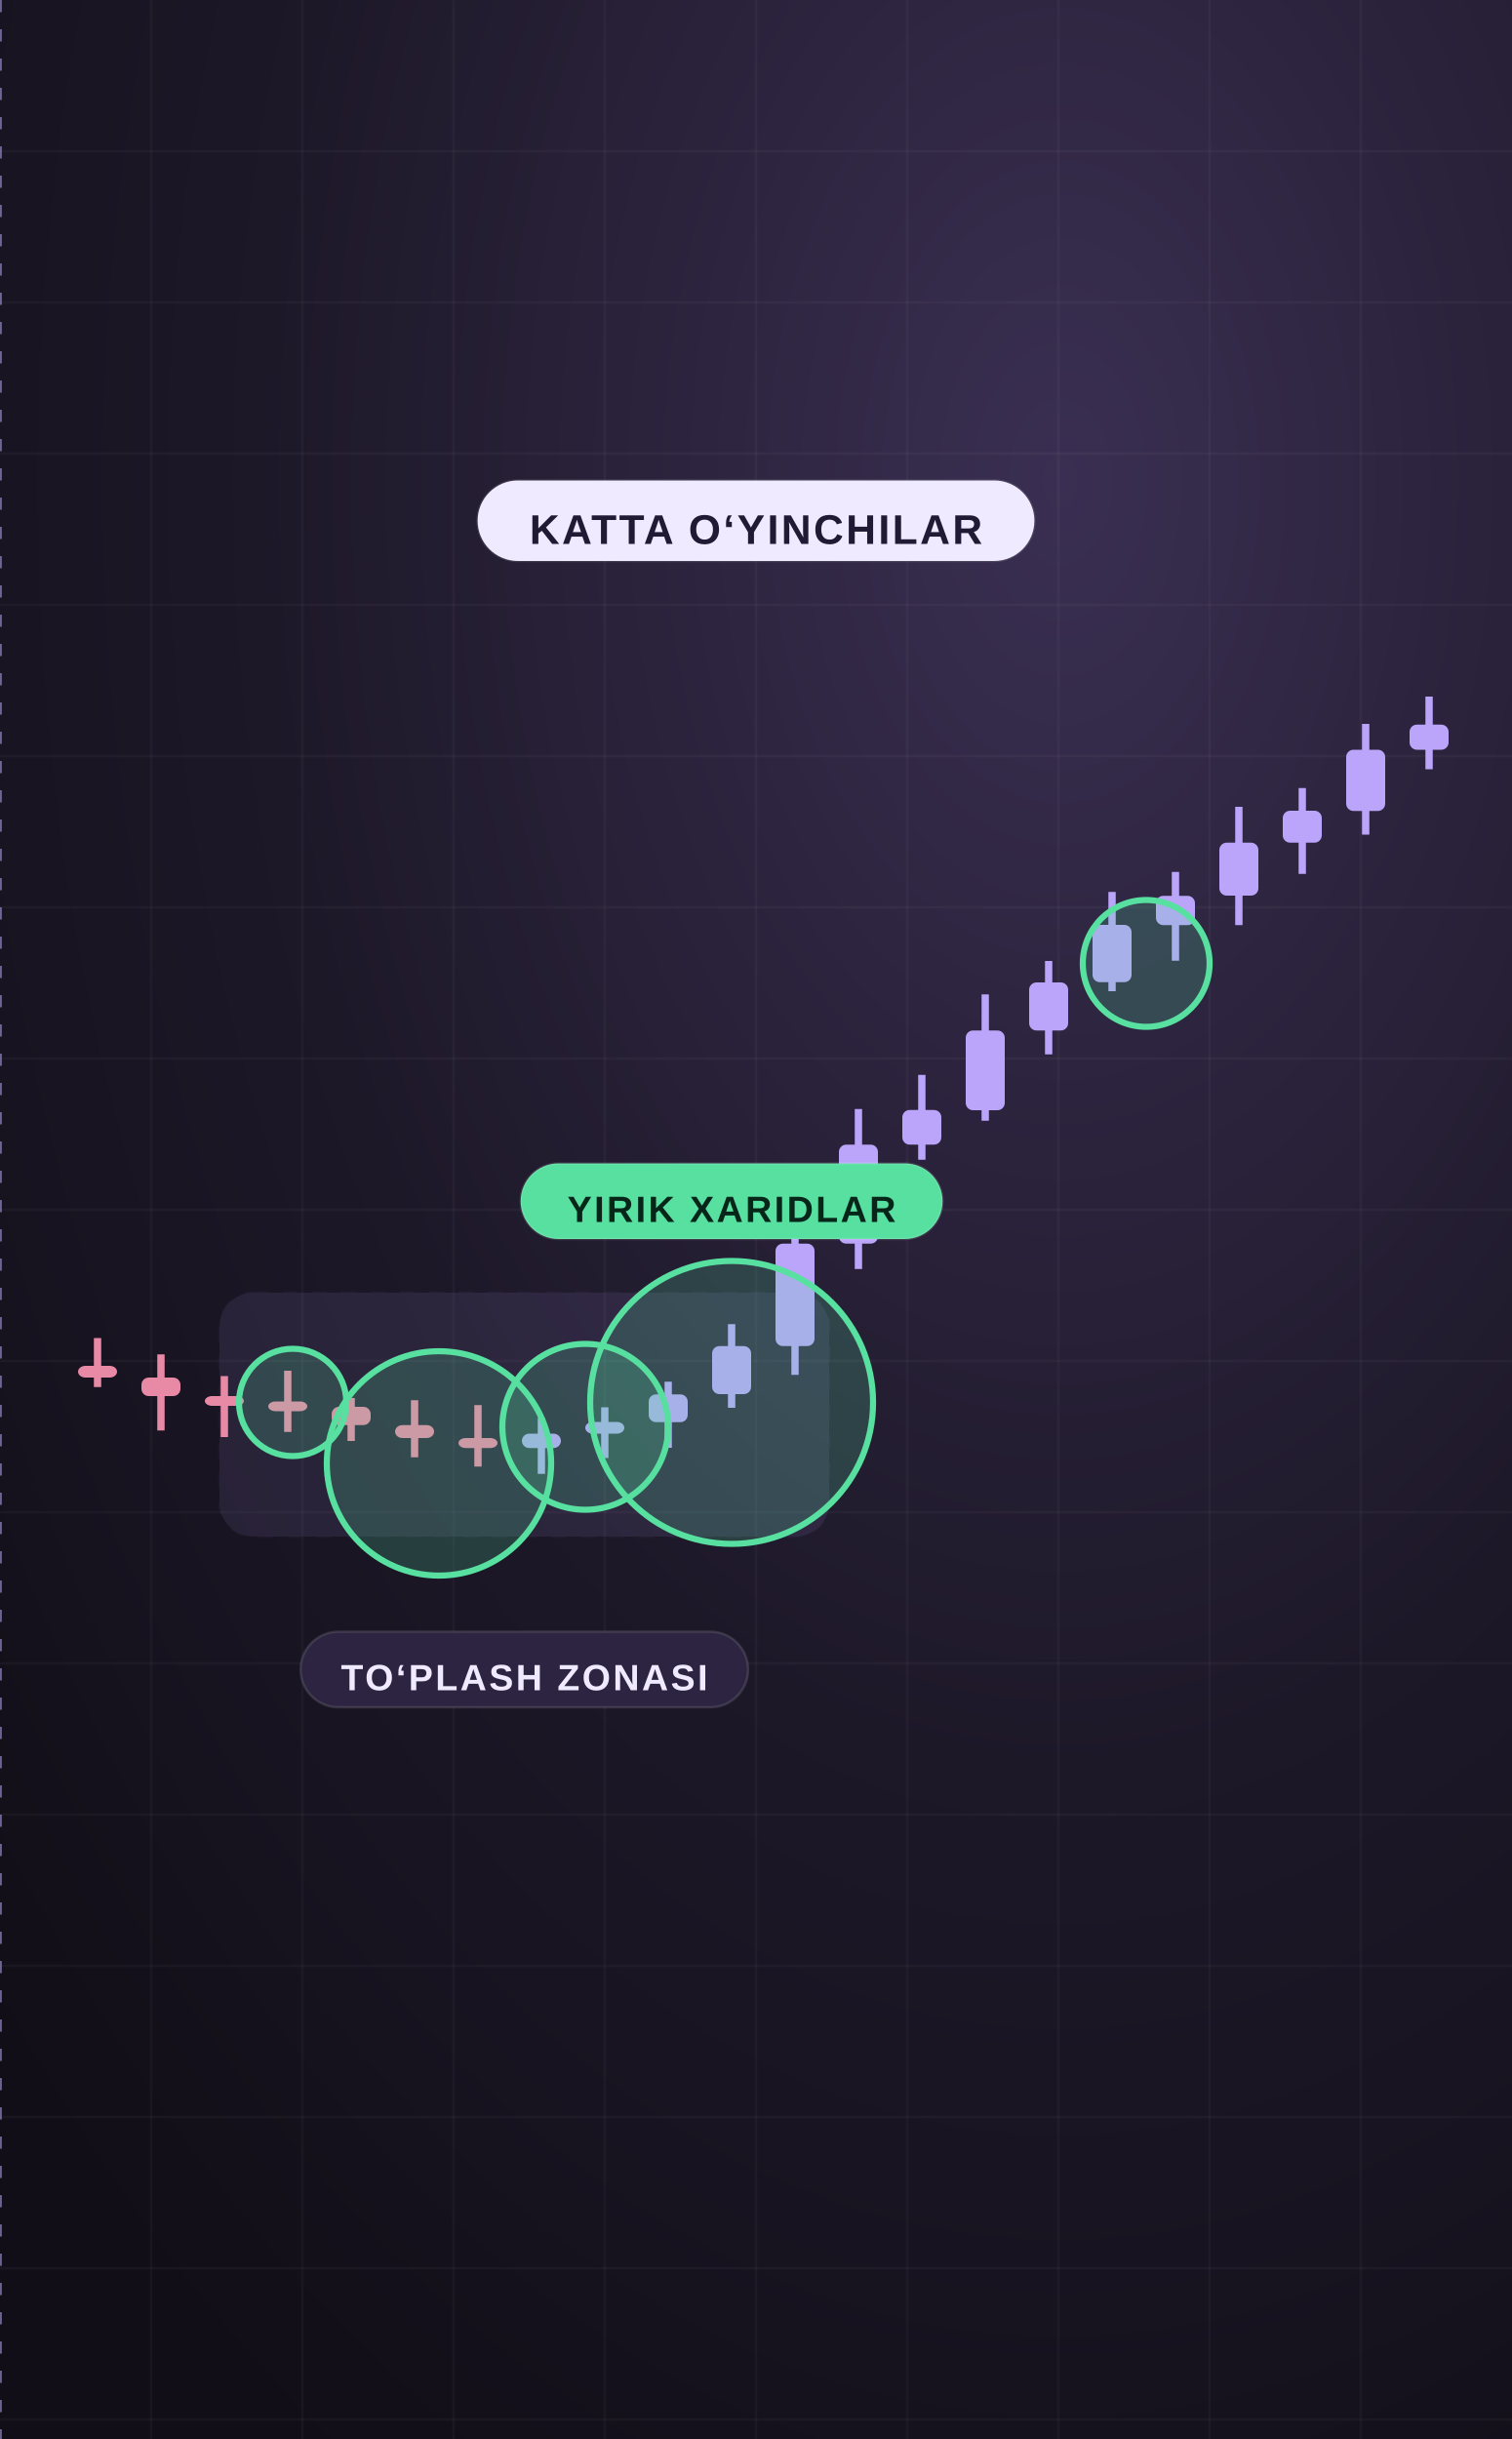
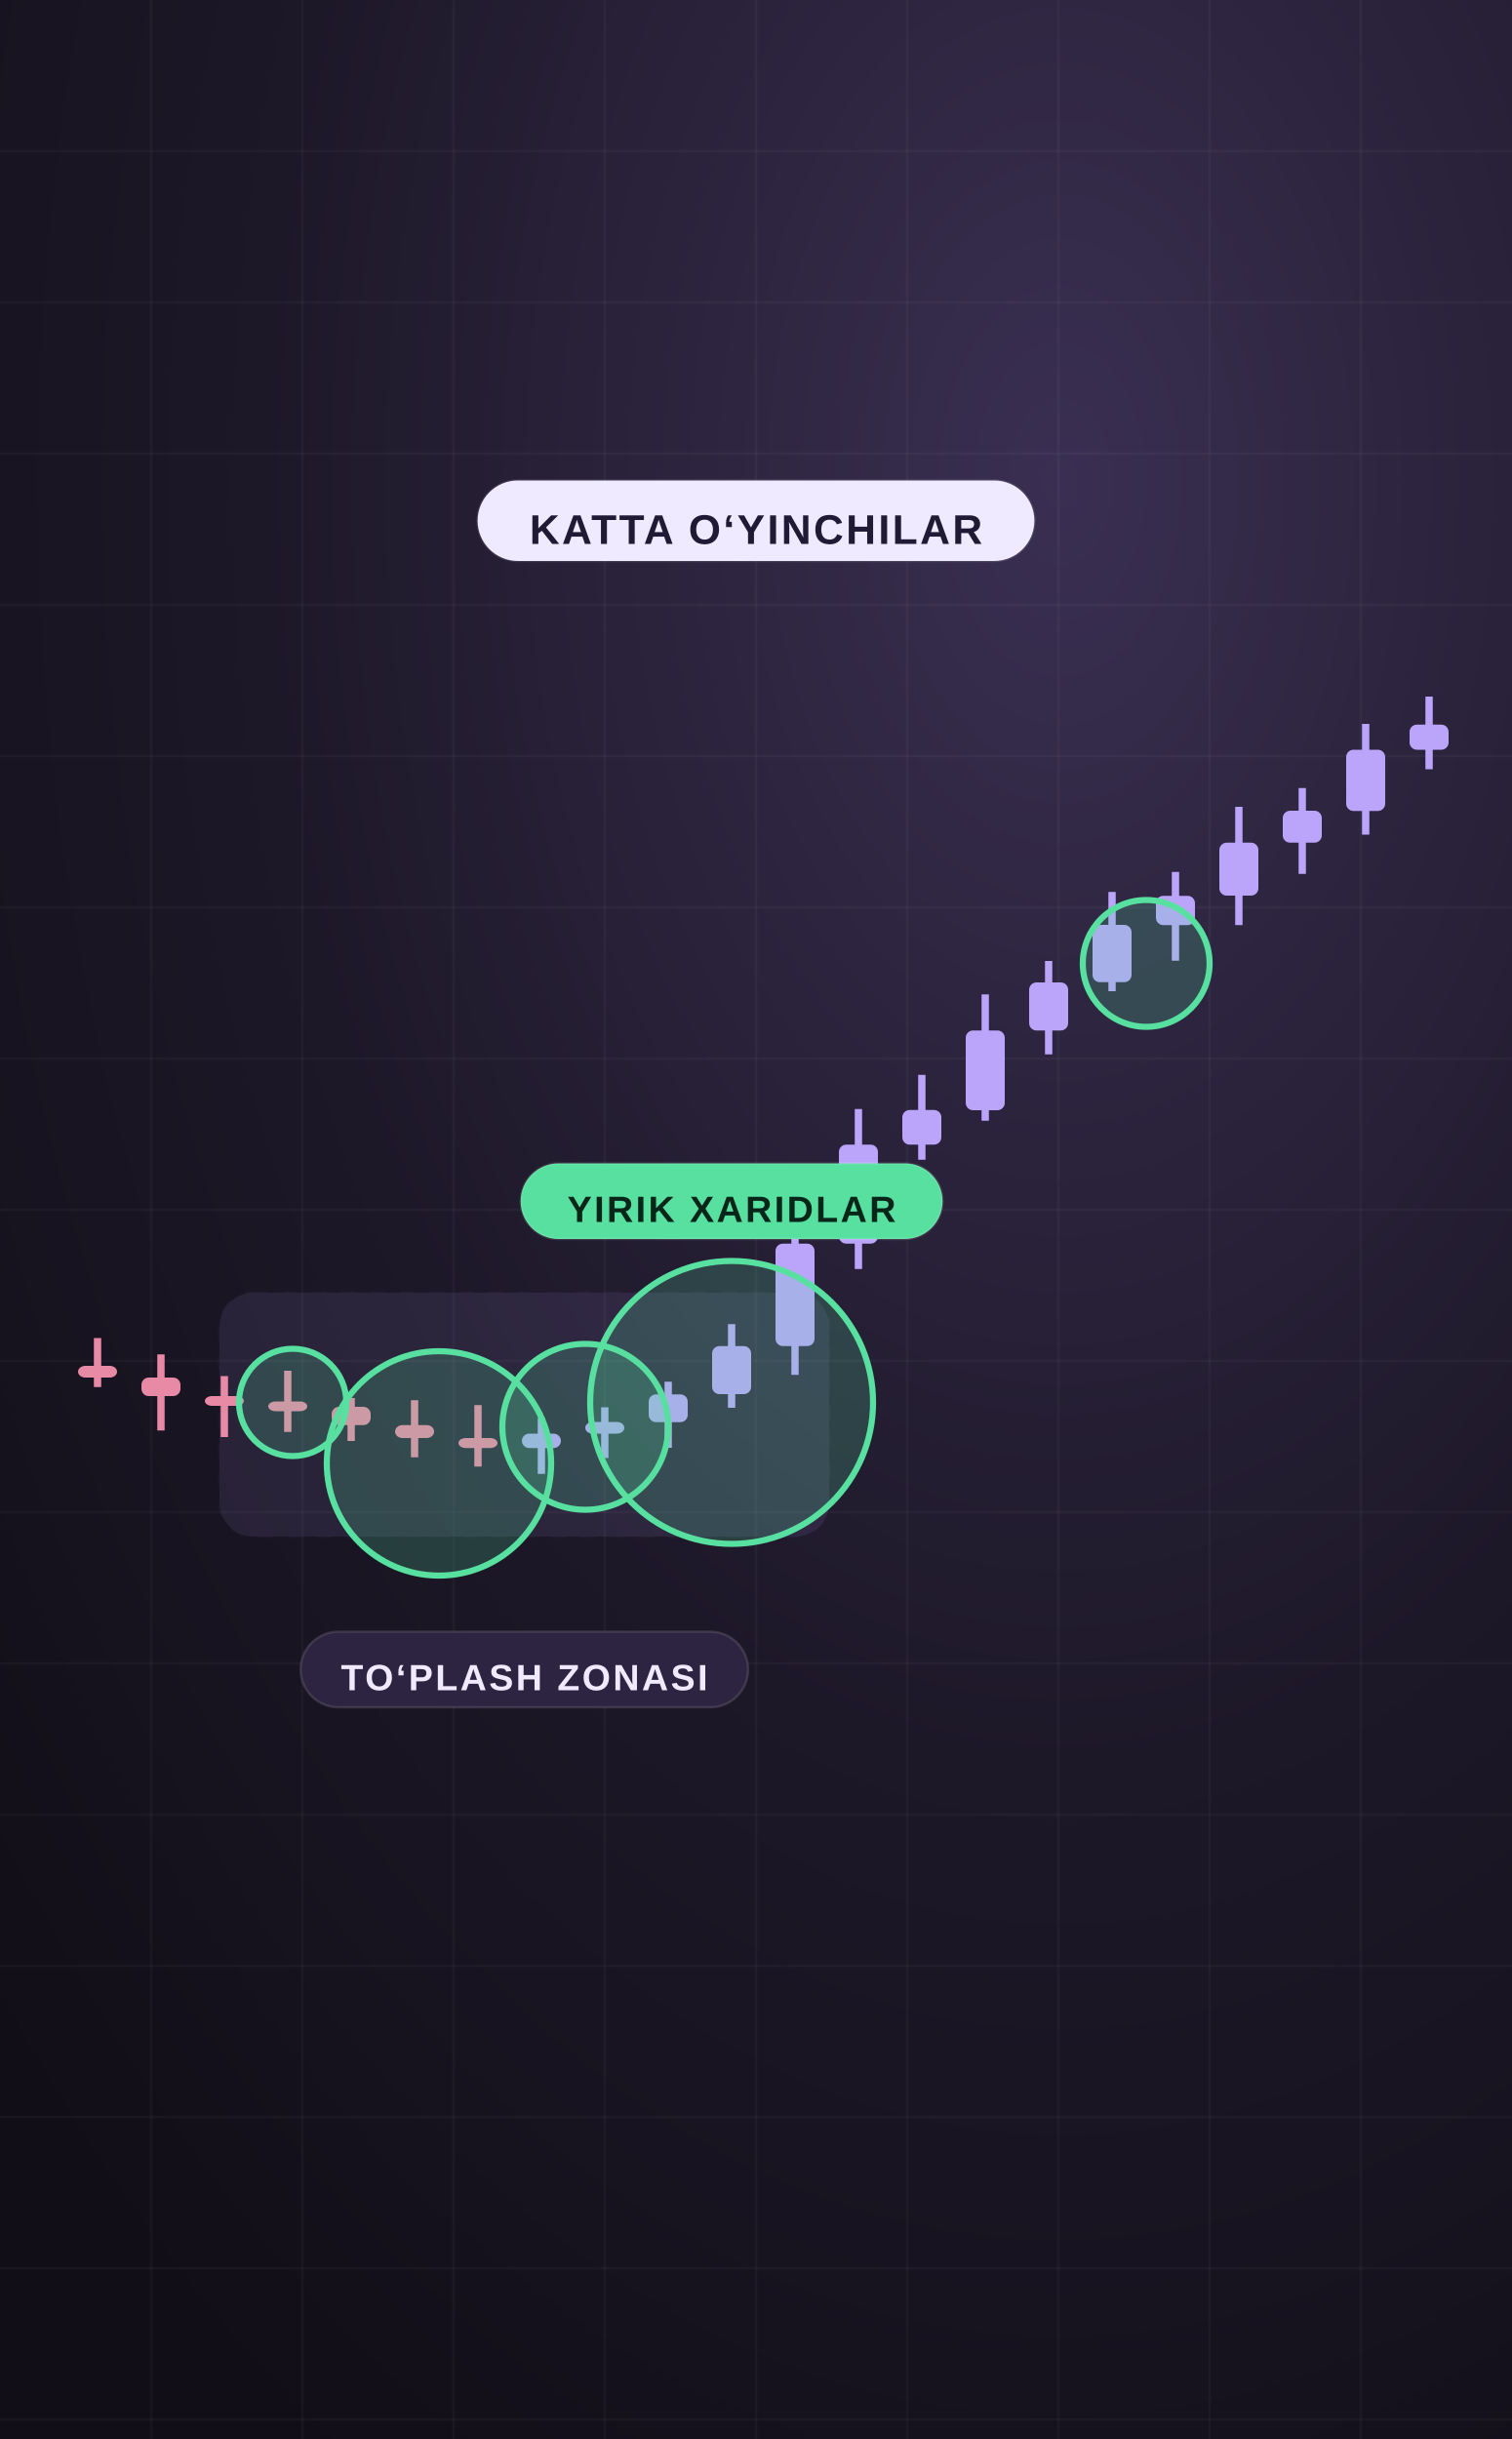
<svg xmlns="http://www.w3.org/2000/svg" width="620" height="1000" viewBox="0 0 620 1000">
  <style>
text{font-family:Arial,Helvetica,"Liberation Sans",sans-serif}
@keyframes grow{from{transform:scaleY(.05);opacity:0}to{transform:none;opacity:1}}
@keyframes live{0%,100%{transform:none}50%{transform:scaleY(1.4)}}
@keyframes flo{0%,100%{transform:translateY(0)}50%{transform:translateY(-6px)}}
@keyframes br{0%,100%{opacity:.7;transform:scale(1)}50%{opacity:1;transform:scale(1.1)}}
@keyframes march{to{stroke-dashoffset:-60}}
@keyframes draw{0%{stroke-dashoffset:1;opacity:1}38%{stroke-dashoffset:0}86%{stroke-dashoffset:0;opacity:1}96%{opacity:0}100%{stroke-dashoffset:1;opacity:0}}
@keyframes bob{0%,100%{transform:none}50%{transform:scaleY(.72)}}
@keyframes dp{0%,100%{transform:scale(1)}50%{transform:scale(1.18)}}
@keyframes hl{0%,100%{opacity:.35}50%{opacity:1}}
@keyframes rin{from{opacity:0;transform:translateX(-18px)}to{opacity:1;transform:none}}
@keyframes bobx{0%,100%{transform:none}50%{transform:scaleX(.78)}}
.row{animation:rin .8s cubic-bezier(.2,.8,.2,1) both}
.barx{transform-box:fill-box;animation:bobx 2.6s ease-in-out infinite}
.cd,.bar,.dot,.glow{transform-box:fill-box}
@keyframes form{0%{transform:scaleY(0);opacity:0}2%{opacity:1}9%{transform:scaleY(1);opacity:1}88%{transform:scaleY(1);opacity:1}96%,100%{transform:scaleY(1);opacity:0}}
.cd{animation:form 9s cubic-bezier(.25,.8,.25,1) infinite both}
@keyframes stream{to{transform:translateX(-640px)}}
.stream{animation:stream 8s linear infinite}
@keyframes scan{from{transform:translateX(-90px)}to{transform:translateX(710px)}}
.scan{animation:scan 6.5s cubic-bezier(.45,0,.55,1) infinite}
.chip{animation:flo 4.5s ease-in-out infinite}
.glow{transform-origin:50% 50%;animation:br 6s ease-in-out infinite}
.dash{animation:march 3.2s linear infinite}
.draw{stroke-dasharray:1;stroke-dashoffset:1;animation:draw 8s cubic-bezier(.4,0,.2,1) .3s infinite}
.bar{transform-origin:50% 100%;animation:bob 2.4s ease-in-out infinite}
.dot{transform-origin:50% 50%;animation:dp 2.2s ease-in-out infinite}
.hl{animation:hl 2.2s ease-in-out infinite}
@keyframes needle{0%,100%{transform:rotate(-62deg)}45%{transform:rotate(58deg)}70%{transform:rotate(20deg)}}
.needle{transform-origin:240px 280px;animation:needle 3.6s cubic-bezier(.5,0,.5,1) infinite}
@media (prefers-reduced-motion:reduce){*{animation:none!important}.draw{stroke-dasharray:none;stroke-dashoffset:0}.scan,.mdot{display:none}}
</style>
  <clipPath id="vb">
    <rect width="620" height="1000" />
  </clipPath>
  <g clip-path="url(#vb)">
    <defs>
      <radialGradient id="bg" cx="70%" cy="20%" r="95%">
        <stop offset="0" stop-color="#3a2f52" />
        <stop offset=".55" stop-color="#1d1828" />
        <stop offset="1" stop-color="#110e17" />
      </radialGradient>
      <radialGradient id="glow" cx="50%" cy="50%" r="50%">
        <stop offset="0" stop-color="#a697eb" stop-opacity=".35" />
        <stop offset="1" stop-color="#a697eb" stop-opacity="0" />
      </radialGradient>
      <linearGradient id="scanG" x1="0" y1="0" x2="1" y2="0">
        <stop offset="0" stop-color="#bba5fa" stop-opacity="0" />
        <stop offset="1" stop-color="#bba5fa" stop-opacity=".2" />
      </linearGradient>
      <linearGradient id="fadeUp" x1="0" y1="0" x2="0" y2="1">
        <stop offset="0" stop-color="#bba5fa" stop-opacity=".35" />
        <stop offset="1" stop-color="#bba5fa" stop-opacity="0" />
      </linearGradient>
    </defs>
    <rect width="620" height="1000" fill="url(#bg)" />
    <line x1="62" y1="0" x2="62" y2="1000" stroke="#fff" stroke-opacity=".035" />
    <line x1="124" y1="0" x2="124" y2="1000" stroke="#fff" stroke-opacity=".035" />
    <line x1="186" y1="0" x2="186" y2="1000" stroke="#fff" stroke-opacity=".035" />
    <line x1="248" y1="0" x2="248" y2="1000" stroke="#fff" stroke-opacity=".035" />
    <line x1="310" y1="0" x2="310" y2="1000" stroke="#fff" stroke-opacity=".035" />
    <line x1="372" y1="0" x2="372" y2="1000" stroke="#fff" stroke-opacity=".035" />
    <line x1="434" y1="0" x2="434" y2="1000" stroke="#fff" stroke-opacity=".035" />
    <line x1="496" y1="0" x2="496" y2="1000" stroke="#fff" stroke-opacity=".035" />
    <line x1="558" y1="0" x2="558" y2="1000" stroke="#fff" stroke-opacity=".035" />
    <line x1="0" y1="62" x2="620" y2="62" stroke="#fff" stroke-opacity=".035" />
    <line x1="0" y1="124" x2="620" y2="124" stroke="#fff" stroke-opacity=".035" />
    <line x1="0" y1="186" x2="620" y2="186" stroke="#fff" stroke-opacity=".035" />
    <line x1="0" y1="248" x2="620" y2="248" stroke="#fff" stroke-opacity=".035" />
    <line x1="0" y1="310" x2="620" y2="310" stroke="#fff" stroke-opacity=".035" />
    <line x1="0" y1="372" x2="620" y2="372" stroke="#fff" stroke-opacity=".035" />
    <line x1="0" y1="434" x2="620" y2="434" stroke="#fff" stroke-opacity=".035" />
    <line x1="0" y1="496" x2="620" y2="496" stroke="#fff" stroke-opacity=".035" />
    <line x1="0" y1="558" x2="620" y2="558" stroke="#fff" stroke-opacity=".035" />
    <line x1="0" y1="620" x2="620" y2="620" stroke="#fff" stroke-opacity=".035" />
    <line x1="0" y1="682" x2="620" y2="682" stroke="#fff" stroke-opacity=".035" />
    <line x1="0" y1="744" x2="620" y2="744" stroke="#fff" stroke-opacity=".035" />
    <line x1="0" y1="806" x2="620" y2="806" stroke="#fff" stroke-opacity=".035" />
    <line x1="0" y1="868" x2="620" y2="868" stroke="#fff" stroke-opacity=".035" />
    <line x1="0" y1="930" x2="620" y2="930" stroke="#fff" stroke-opacity=".035" />
    <line x1="0" y1="992" x2="620" y2="992" stroke="#fff" stroke-opacity=".035" />
    <rect class="dash" x="90" y="530" width="250" height="100" rx="14" fill="#bba5fa" opacity=".1" stroke="#bba5fa" stroke-opacity=".4" stroke-dasharray="6 6" />
    <g class="cd" style="transform-origin:50% 56.8%;animation-duration:9.23s;animation-delay:0ms">
      <line x1="40" x2="40" y1="548.6" y2="568.7" stroke="#e88aa6" stroke-width="3" />
      <rect x="32" y="560.0" width="16" height="4.8" rx="3" fill="#e88aa6" />
    </g>
    <g class="cd" style="transform-origin:50% 30.4%;animation-duration:9.23s;animation-delay:260ms">
      <line x1="66" x2="66" y1="555.3" y2="586.5" stroke="#e88aa6" stroke-width="3" />
      <rect x="58" y="564.8" width="16" height="7.6" rx="3" fill="#e88aa6" />
    </g>
    <g class="cd" style="transform-origin:50% 32.9%;animation-duration:9.23s;animation-delay:520ms">
      <line x1="92" x2="92" y1="564.2" y2="589.2" stroke="#e88aa6" stroke-width="3" />
      <rect x="84" y="572.4" width="16" height="4.0" rx="3" fill="#e88aa6" />
    </g>
    <g class="cd" style="transform-origin:50% 50.1%;animation-duration:9.23s;animation-delay:780ms">
      <line x1="118" x2="118" y1="562.0" y2="587.1" stroke="#e88aa6" stroke-width="3" />
      <rect x="110" y="574.6" width="16" height="4.0" rx="3" fill="#e88aa6" />
    </g>
    <g class="cd" style="transform-origin:50% 20.4%;animation-duration:9.23s;animation-delay:1040ms">
      <line x1="144" x2="144" y1="573.2" y2="590.8" stroke="#e88aa6" stroke-width="3" />
      <rect x="136" y="576.8" width="16" height="7.5" rx="3" fill="#e88aa6" />
    </g>
    <g class="cd" style="transform-origin:50% 43.6%;animation-duration:9.23s;animation-delay:1300ms">
      <line x1="170" x2="170" y1="574.1" y2="597.5" stroke="#e88aa6" stroke-width="3" />
      <rect x="162" y="584.3" width="16" height="5.3" rx="3" fill="#e88aa6" />
    </g>
    <g class="cd" style="transform-origin:50% 53.6%;animation-duration:9.23s;animation-delay:1560ms">
      <line x1="196" x2="196" y1="576.1" y2="601.3" stroke="#e88aa6" stroke-width="3" />
      <rect x="188" y="589.6" width="16" height="4.1" rx="3" fill="#e88aa6" />
    </g>
    <g class="cd" style="transform-origin:50% 53.6%;animation-duration:9.23s;animation-delay:1820ms">
      <line x1="222" x2="222" y1="581.4" y2="604.3" stroke="#bba5fa" stroke-width="3" />
      <rect x="214" y="587.8" width="16" height="5.9" rx="3" fill="#bba5fa" />
    </g>
    <g class="cd" style="transform-origin:50% 52.0%;animation-duration:9.23s;animation-delay:2080ms">
      <line x1="248" x2="248" y1="577.0" y2="597.8" stroke="#bba5fa" stroke-width="3" />
      <rect x="240" y="583.0" width="16" height="4.8" rx="3" fill="#bba5fa" />
    </g>
    <g class="cd" style="transform-origin:50% 60.9%;animation-duration:9.23s;animation-delay:2340ms">
      <line x1="274" x2="274" y1="566.5" y2="593.6" stroke="#bba5fa" stroke-width="3" />
      <rect x="266" y="571.7" width="16" height="11.4" rx="3" fill="#bba5fa" />
    </g>
    <g class="cd" style="transform-origin:50% 83.8%;animation-duration:9.23s;animation-delay:2600ms">
      <line x1="300" x2="300" y1="542.9" y2="577.2" stroke="#bba5fa" stroke-width="3" />
      <rect x="292" y="551.9" width="16" height="19.7" rx="3" fill="#bba5fa" />
    </g>
    <g class="cd" style="transform-origin:50% 81.7%;animation-duration:9.23s;animation-delay:2860ms">
      <line x1="326" x2="326" y1="499.4" y2="563.7" stroke="#bba5fa" stroke-width="3" />
      <rect x="318" y="509.9" width="16" height="42.0" rx="3" fill="#bba5fa" />
    </g>
    <g class="cd" style="transform-origin:50% 84.2%;animation-duration:9.23s;animation-delay:3120ms">
      <line x1="352" x2="352" y1="454.7" y2="520.3" stroke="#bba5fa" stroke-width="3" />
      <rect x="344" y="469.3" width="16" height="40.6" rx="3" fill="#bba5fa" />
    </g>
    <g class="cd" style="transform-origin:50% 82.2%;animation-duration:9.23s;animation-delay:3380ms">
      <line x1="378" x2="378" y1="440.7" y2="475.5" stroke="#bba5fa" stroke-width="3" />
      <rect x="370" y="455.1" width="16" height="14.2" rx="3" fill="#bba5fa" />
    </g>
    <g class="cd" style="transform-origin:50% 91.6%;animation-duration:9.23s;animation-delay:3640ms">
      <line x1="404" x2="404" y1="407.7" y2="459.5" stroke="#bba5fa" stroke-width="3" />
      <rect x="396" y="422.5" width="16" height="32.7" rx="3" fill="#bba5fa" />
    </g>
    <g class="cd" style="transform-origin:50% 74.4%;animation-duration:9.23s;animation-delay:3900ms">
      <line x1="430" x2="430" y1="394.0" y2="432.3" stroke="#bba5fa" stroke-width="3" />
      <rect x="422" y="402.8" width="16" height="19.7" rx="3" fill="#bba5fa" />
    </g>
    <g class="cd" style="transform-origin:50% 91.1%;animation-duration:9.23s;animation-delay:4160ms">
      <line x1="456" x2="456" y1="365.7" y2="406.4" stroke="#bba5fa" stroke-width="3" />
      <rect x="448" y="379.2" width="16" height="23.5" rx="3" fill="#bba5fa" />
    </g>
    <g class="cd" style="transform-origin:50% 59.7%;animation-duration:9.23s;animation-delay:4420ms">
      <line x1="482" x2="482" y1="357.5" y2="393.9" stroke="#bba5fa" stroke-width="3" />
      <rect x="474" y="367.3" width="16" height="12.0" rx="3" fill="#bba5fa" />
    </g>
    <g class="cd" style="transform-origin:50% 75.1%;animation-duration:9.23s;animation-delay:4680ms">
      <line x1="508" x2="508" y1="330.8" y2="379.3" stroke="#bba5fa" stroke-width="3" />
      <rect x="500" y="345.5" width="16" height="21.7" rx="3" fill="#bba5fa" />
    </g>
    <g class="cd" style="transform-origin:50% 63.7%;animation-duration:9.23s;animation-delay:4940ms">
      <line x1="534" x2="534" y1="323.1" y2="358.3" stroke="#bba5fa" stroke-width="3" />
      <rect x="526" y="332.4" width="16" height="13.1" rx="3" fill="#bba5fa" />
    </g>
    <g class="cd" style="transform-origin:50% 78.5%;animation-duration:9.23s;animation-delay:5200ms">
      <line x1="560" x2="560" y1="296.8" y2="342.2" stroke="#bba5fa" stroke-width="3" />
      <rect x="552" y="307.4" width="16" height="25.1" rx="3" fill="#bba5fa" />
    </g>
    <g class="cd" style="transform-origin:50% 72.9%;animation-duration:9.23s;animation-delay:5460ms">
      <line x1="586" x2="586" y1="285.6" y2="315.4" stroke="#bba5fa" stroke-width="3" />
      <rect x="578" y="297.1" width="16" height="10.3" rx="3" fill="#bba5fa" />
    </g>
    <circle class="dot" cx="180" cy="600" r="46" fill="#58e0a0" fill-opacity=".2" stroke="#58e0a0" stroke-width="2.5" />
    <circle class="dot" cx="240" cy="585" r="34" fill="#58e0a0" fill-opacity=".2" stroke="#58e0a0" stroke-width="2.5" />
    <circle class="dot" cx="300" cy="575" r="58" fill="#58e0a0" fill-opacity=".2" stroke="#58e0a0" stroke-width="2.5" />
    <circle class="dot" cx="470" cy="395" r="26" fill="#58e0a0" fill-opacity=".2" stroke="#58e0a0" stroke-width="2.5" />
    <circle class="dot" cx="120" cy="575" r="22" fill="#58e0a0" fill-opacity=".2" stroke="#58e0a0" stroke-width="2.5" />
    <g class="chip" style="animation-delay:-3.4s">
      <rect x="213.5" y="477" width="173" height="31" rx="15.5" fill="#58e0a0" stroke="#fff" stroke-opacity=".12" />
      <text x="300" y="501" text-anchor="middle" font-size="15" font-weight="700" fill="#06261a" letter-spacing="1">YIRIK XARIDLAR</text>
    </g>
    <g class="chip" style="animation-delay:-1.5s">
      <rect x="123.25" y="669" width="183.5" height="31" rx="15.5" fill="#2c2440" stroke="#fff" stroke-opacity=".12" />
      <text x="215" y="693" text-anchor="middle" font-size="15" font-weight="700" fill="#efeaff" letter-spacing="1">TO‘PLASH ZONASI</text>
    </g>
    <g class="chip" style="animation-delay:-3s">
      <rect x="195.85" y="197" width="228.3" height="33" rx="16.5" fill="#efeaff" stroke="#fff" stroke-opacity=".12" />
      <text x="310" y="223" text-anchor="middle" font-size="17" font-weight="700" fill="#211a35" letter-spacing="1">KATTA O‘YINCHILAR</text>
    </g>
-     <g class="scan">
-       <rect x="-70" y="0" width="70" height="1000" fill="url(#scanG)" />
-       <line x1="0" y1="0" x2="0" y2="1000" stroke="#bba5fa" stroke-opacity=".55" stroke-width="1.5" stroke-dasharray="5 7" />
-     </g>
  </g>
</svg>
